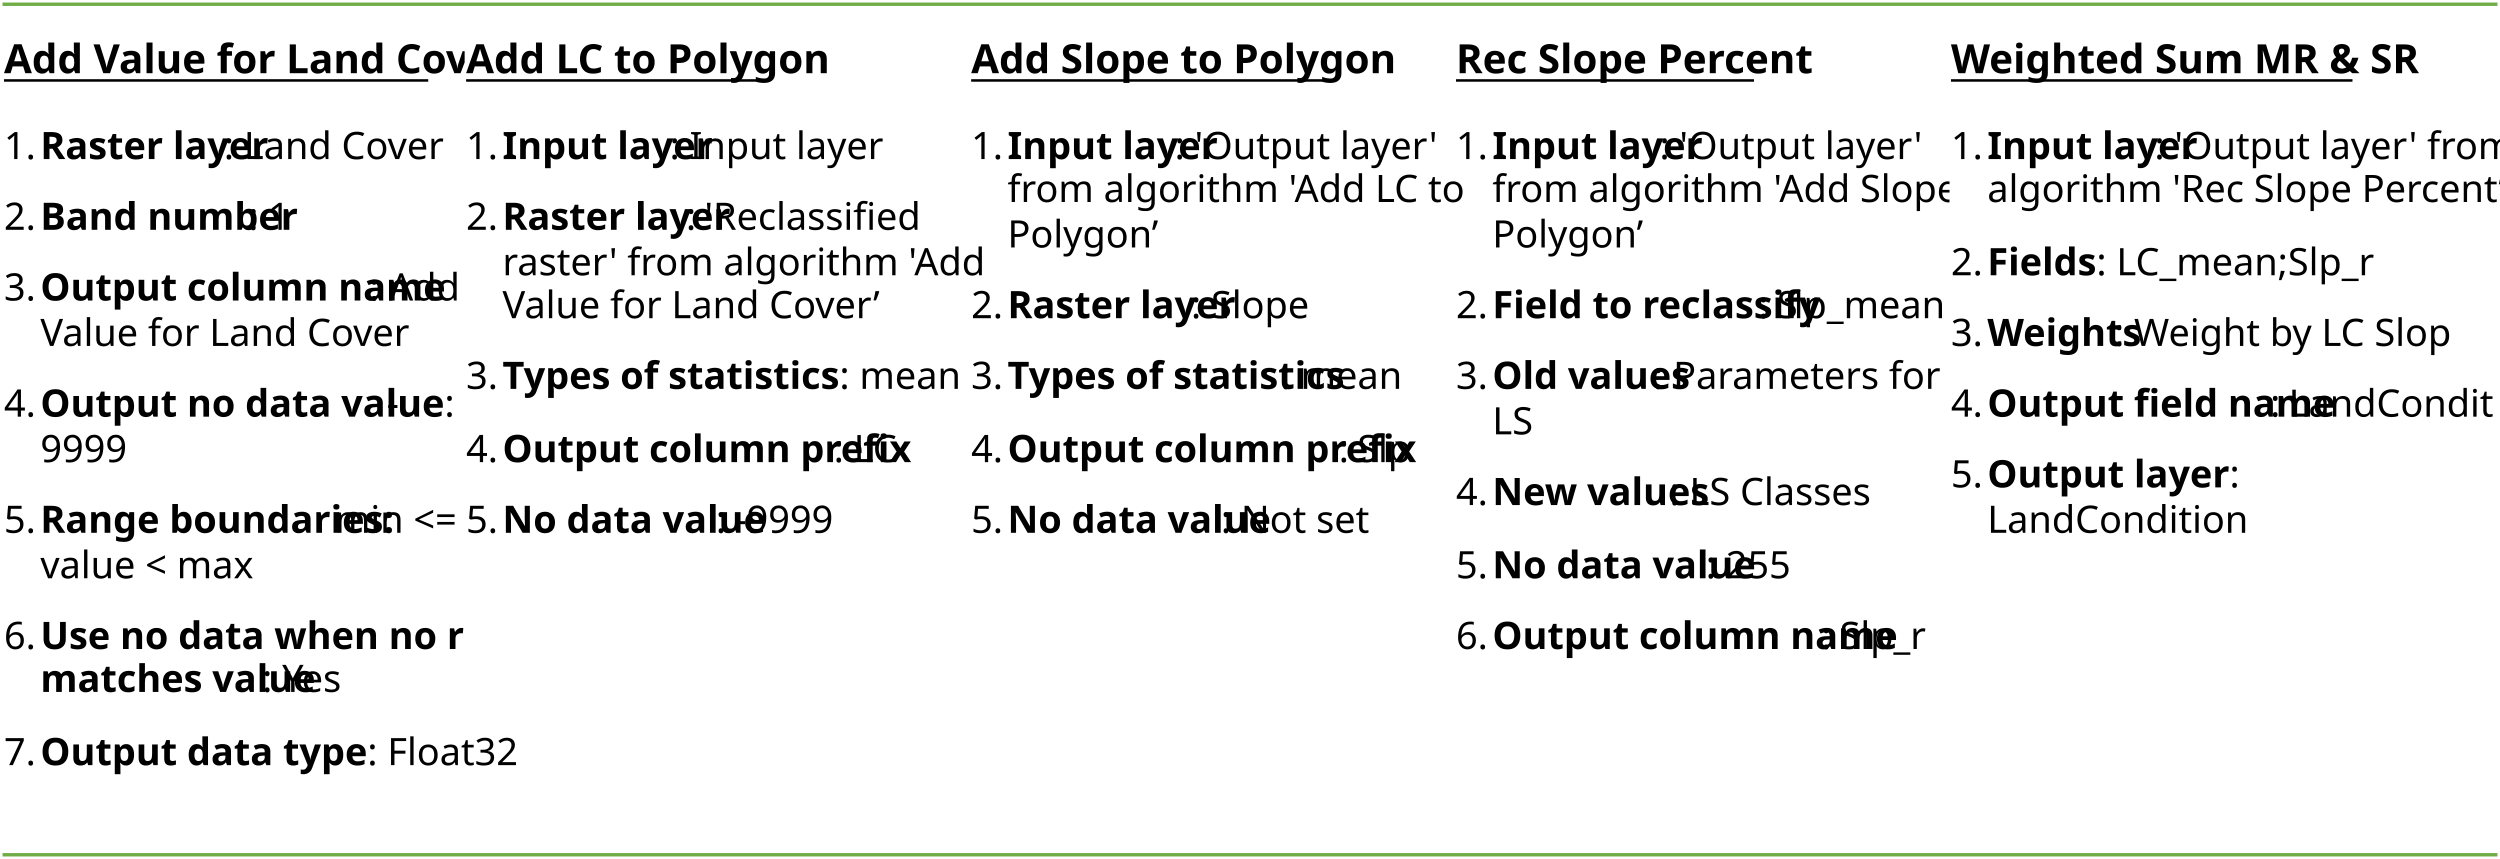
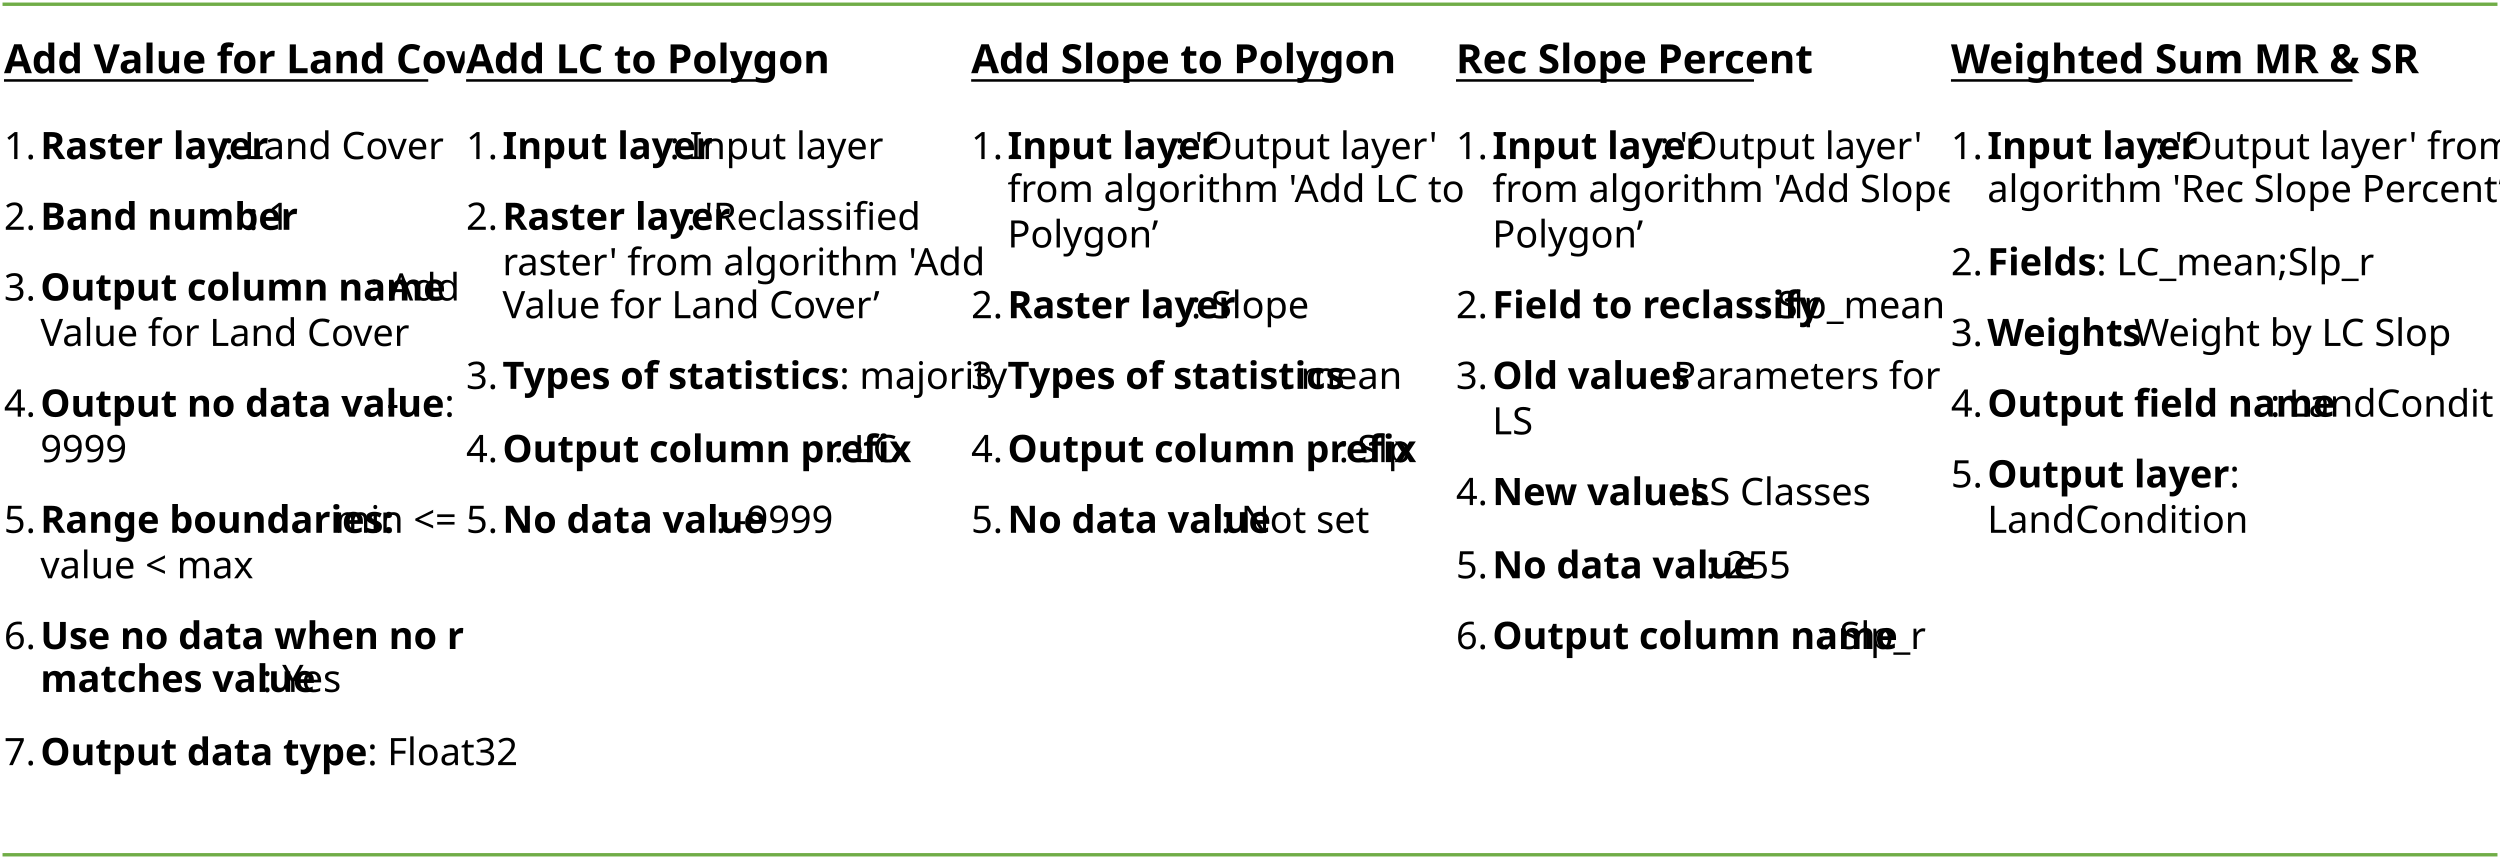
<svg xmlns="http://www.w3.org/2000/svg" width="990" height="340" overflow="hidden">
  <defs>
    <clipPath id="clip0">
      <rect x="145" y="61" width="990" height="340" />
    </clipPath>
    <clipPath id="clip1">
      <rect x="146" y="17" width="183" height="136" />
    </clipPath>
    <clipPath id="clip2">
      <rect x="329" y="17" width="200" height="136" />
    </clipPath>
    <clipPath id="clip3">
      <rect x="529" y="17" width="192" height="136" />
    </clipPath>
    <clipPath id="clip4">
      <rect x="721" y="17" width="196" height="136" />
    </clipPath>
    <clipPath id="clip5">
      <rect x="917" y="17" width="217" height="136" />
    </clipPath>
    <clipPath id="clip6">
      <rect x="146" y="-748" width="183" height="2002" />
    </clipPath>
    <clipPath id="clip7">
      <rect x="146" y="-748" width="183" height="2002" />
    </clipPath>
    <clipPath id="clip8">
      <rect x="146" y="-748" width="183" height="2002" />
    </clipPath>
    <clipPath id="clip9">
      <rect x="146" y="-748" width="183" height="2002" />
    </clipPath>
    <clipPath id="clip10">
      <rect x="146" y="-748" width="183" height="2002" />
    </clipPath>
    <clipPath id="clip11">
      <rect x="146" y="-748" width="183" height="2002" />
    </clipPath>
    <clipPath id="clip12">
      <rect x="146" y="-748" width="183" height="2002" />
    </clipPath>
    <clipPath id="clip13">
      <rect x="146" y="-748" width="183" height="2002" />
    </clipPath>
    <clipPath id="clip14">
      <rect x="146" y="-748" width="183" height="2002" />
    </clipPath>
    <clipPath id="clip15">
      <rect x="146" y="-748" width="183" height="2002" />
    </clipPath>
    <clipPath id="clip16">
      <rect x="329" y="-388" width="200" height="1162" />
    </clipPath>
    <clipPath id="clip17">
      <rect x="329" y="-388" width="200" height="1162" />
    </clipPath>
    <clipPath id="clip18">
      <rect x="329" y="-388" width="200" height="1162" />
    </clipPath>
    <clipPath id="clip19">
      <rect x="329" y="-388" width="200" height="1162" />
    </clipPath>
    <clipPath id="clip20">
      <rect x="329" y="-388" width="200" height="1162" />
    </clipPath>
    <clipPath id="clip21">
      <rect x="529" y="-388" width="192" height="1162" />
    </clipPath>
    <clipPath id="clip22">
      <rect x="529" y="-388" width="192" height="1162" />
    </clipPath>
    <clipPath id="clip23">
      <rect x="529" y="-388" width="192" height="1162" />
    </clipPath>
    <clipPath id="clip24">
      <rect x="529" y="-388" width="192" height="1162" />
    </clipPath>
    <clipPath id="clip25">
      <rect x="529" y="-388" width="192" height="1162" />
    </clipPath>
    <clipPath id="clip26">
      <rect x="721" y="-526" width="196" height="1484" />
    </clipPath>
    <clipPath id="clip27">
      <rect x="721" y="-526" width="196" height="1484" />
    </clipPath>
    <clipPath id="clip28">
      <rect x="721" y="-526" width="196" height="1484" />
    </clipPath>
    <clipPath id="clip29">
      <rect x="721" y="-526" width="196" height="1484" />
    </clipPath>
    <clipPath id="clip30">
      <rect x="721" y="-526" width="196" height="1484" />
    </clipPath>
    <clipPath id="clip31">
      <rect x="721" y="-526" width="196" height="1484" />
    </clipPath>
    <clipPath id="clip32">
      <rect x="721" y="-526" width="196" height="1484" />
    </clipPath>
    <clipPath id="clip33">
      <rect x="917" y="-388" width="217" height="1162" />
    </clipPath>
    <clipPath id="clip34">
      <rect x="917" y="-388" width="217" height="1162" />
    </clipPath>
    <clipPath id="clip35">
      <rect x="917" y="-388" width="217" height="1162" />
    </clipPath>
    <clipPath id="clip36">
      <rect x="917" y="-388" width="217" height="1162" />
    </clipPath>
    <clipPath id="clip37">
      <rect x="917" y="-388" width="217" height="1162" />
    </clipPath>
  </defs>
  <g clip-path="url(#clip0)" transform="translate(-145 -61)">
    <path d="M146 62.67 1134 62.67" stroke="#70AD47" stroke-width="1.333" stroke-linejoin="round" stroke-miterlimit="10" fill="none" fill-rule="evenodd" />
    <path d="M146 399.49 1134 399.49" stroke="#70AD47" stroke-width="1.333" stroke-linejoin="round" stroke-miterlimit="10" fill="none" fill-rule="evenodd" />
    <g clip-path="url(#clip1)">
      <text font-family="Calibri,Calibri_MSFontService,sans-serif" font-weight="700" font-size="16" transform="translate(146.579 90)">Add Value for Land Cover</text>
    </g>
    <path d="M146.579 92.36 188.579 92.36 230.579 92.36 272.579 92.36 314.579 92.36 314.579 93.36 272.579 93.36 230.579 93.36 188.579 93.36 146.579 93.36Z" fill-rule="evenodd" />
    <g clip-path="url(#clip2)">
      <text font-family="Calibri,Calibri_MSFontService,sans-serif" font-weight="700" font-size="16" transform="translate(329.579 90)">Add LC to Polygon</text>
    </g>
    <path d="M329.579 92.36 369.579 92.36 409.579 92.36 449.579 92.36 449.579 93.36 409.579 93.36 369.579 93.36 329.579 93.36Z" fill-rule="evenodd" />
    <g clip-path="url(#clip3)">
      <text font-family="Calibri,Calibri_MSFontService,sans-serif" font-weight="700" font-size="16" transform="translate(529.579 90)">Add Slope to Polygon</text>
    </g>
    <path d="M529.579 92.36 576.913 92.36 624.246 92.36 671.579 92.36 671.579 93.36 624.246 93.36 576.913 93.36 529.579 93.36Z" fill-rule="evenodd" />
    <g clip-path="url(#clip4)">
      <text font-family="Calibri,Calibri_MSFontService,sans-serif" font-weight="700" font-size="16" transform="translate(721.579 90)">Rec Slope Percent</text>
    </g>
    <path d="M721.579 92.36 760.913 92.36 800.246 92.36 839.579 92.36 839.579 93.36 800.246 93.36 760.913 93.36 721.579 93.36Z" fill-rule="evenodd" />
    <g clip-path="url(#clip5)">
      <text font-family="Calibri,Calibri_MSFontService,sans-serif" font-weight="700" font-size="16" transform="translate(917.579 90)">Weighted Sum MR &amp; SR</text>
    </g>
    <path d="M917.579 92.36 970.579 92.36 1023.58 92.36 1076.58 92.36 1076.58 93.36 1023.58 93.36 970.579 93.36 917.579 93.36Z" fill-rule="evenodd" />
    <g clip-path="url(#clip6)">
      <text font-family="Calibri,Calibri_MSFontService,sans-serif" font-weight="400" font-size="15" transform="translate(146.579 124)">1.</text>
    </g>
    <text font-family="Calibri,Calibri_MSFontService,sans-serif" font-weight="400" font-size="15" transform="translate(160.979 124)">​<tspan font-weight="700" font-size="15" x="0" y="0">Raster layer</tspan>
      <tspan font-size="15" x="72.667" y="0">: Land Cover</tspan>
    </text>
    <g clip-path="url(#clip7)">
      <text font-family="Calibri,Calibri_MSFontService,sans-serif" font-weight="400" font-size="15" transform="translate(146.579 152)">2.</text>
    </g>
    <text font-family="Calibri,Calibri_MSFontService,sans-serif" font-weight="400" font-size="15" transform="translate(160.979 152)">​<tspan font-weight="700" font-size="15" x="0" y="0">Band number</tspan>
      <tspan font-size="15" x="82.333" y="0">: 1</tspan>
    </text>
    <g clip-path="url(#clip8)">
      <text font-family="Calibri,Calibri_MSFontService,sans-serif" font-weight="400" font-size="15" transform="translate(146.579 180)">3.</text>
    </g>
    <text font-family="Calibri,Calibri_MSFontService,sans-serif" font-weight="400" font-size="15" transform="translate(160.979 180)">​<tspan font-weight="700" font-size="15" x="0" y="0">Output column name</tspan>
    </text>
    <g clip-path="url(#clip9)">
      <text font-family="Calibri,Calibri_MSFontService,sans-serif" font-weight="400" font-size="15" transform="translate(291.146 180)">: Add </text>
    </g>
    <text font-family="Calibri,Calibri_MSFontService,sans-serif" font-weight="400" font-size="15" transform="translate(160.979 198)">Value for Land Cover</text>
    <g clip-path="url(#clip10)">
      <text font-family="Calibri,Calibri_MSFontService,sans-serif" font-weight="400" font-size="15" transform="translate(146.579 226)">4.</text>
    </g>
    <text font-family="Calibri,Calibri_MSFontService,sans-serif" font-weight="400" font-size="15" transform="translate(160.979 226)">​<tspan font-weight="700" font-size="15" x="0" y="0">Output no data value</tspan>: <tspan font-size="15" x="137.167" y="0">-</tspan>
      <tspan font-size="15" x="0" y="18">9999</tspan>
    </text>
    <g clip-path="url(#clip11)">
      <text font-family="Calibri,Calibri_MSFontService,sans-serif" font-weight="400" font-size="15" transform="translate(146.579 272)">5.</text>
    </g>
    <text font-family="Calibri,Calibri_MSFontService,sans-serif" font-weight="400" font-size="15" transform="translate(160.979 272)">​<tspan font-weight="700" font-size="15" x="0" y="0">Range boundaries:</tspan>
    </text>
    <g clip-path="url(#clip12)">
      <text font-family="Calibri,Calibri_MSFontService,sans-serif" font-weight="400" font-size="15" transform="translate(277.646 272)">min &lt;= </text>
    </g>
    <text font-family="Calibri,Calibri_MSFontService,sans-serif" font-weight="400" font-size="15" transform="translate(160.979 290)">value &lt; max</text>
    <g clip-path="url(#clip13)">
      <text font-family="Calibri,Calibri_MSFontService,sans-serif" font-weight="400" font-size="15" transform="translate(146.579 318)">6.</text>
    </g>
    <text font-family="Calibri,Calibri_MSFontService,sans-serif" font-weight="400" font-size="15" transform="translate(160.979 318)">​</text>
    <g clip-path="url(#clip14)">
      <text font-family="Calibri,Calibri_MSFontService,sans-serif" font-weight="700" font-size="15" transform="translate(160.979 318)">Use no data when no range </text>
    </g>
    <text font-family="Calibri,Calibri_MSFontService,sans-serif" font-weight="700" font-size="15" transform="translate(160.979 335)">matches value<tspan font-weight="400" font-size="15" x="87.833" y="0">: Yes</tspan>
    </text>
    <g clip-path="url(#clip15)">
      <text font-family="Calibri,Calibri_MSFontService,sans-serif" font-weight="400" font-size="15" transform="translate(146.579 364)">7.</text>
    </g>
    <text font-family="Calibri,Calibri_MSFontService,sans-serif" font-weight="400" font-size="15" transform="translate(160.979 364)">​<tspan font-weight="700" font-size="15" x="0" y="0">Output data type</tspan>: Float32</text>
    <g clip-path="url(#clip16)">
      <text font-family="Calibri,Calibri_MSFontService,sans-serif" font-weight="400" font-size="15" transform="translate(329.579 124)">1.</text>
    </g>
    <text font-family="Calibri,Calibri_MSFontService,sans-serif" font-weight="400" font-size="15" transform="translate(343.979 124)">​<tspan font-weight="700" font-size="15" x="0" y="0">​​Input layer</tspan>
      <tspan font-size="15" x="66.167" y="0">: Input layer</tspan>
    </text>
    <g clip-path="url(#clip17)">
      <text font-family="Calibri,Calibri_MSFontService,sans-serif" font-weight="400" font-size="15" transform="translate(329.579 152)">2.</text>
    </g>
    <text font-family="Calibri,Calibri_MSFontService,sans-serif" font-weight="400" font-size="15" transform="translate(343.979 152)">​<tspan font-weight="700" font-size="15" x="0" y="0">​Raster layer</tspan>
      <tspan font-size="15" x="72.667" y="0">:</tspan>
      <tspan font-size="15" x="80" y="0">'Reclassified </tspan>
      <tspan font-size="15" x="0" y="18">raster' from algorithm 'Add </tspan>
      <tspan font-size="15" x="0" y="35">Value for Land Cover’</tspan>
    </text>
    <g clip-path="url(#clip18)">
      <text font-family="Calibri,Calibri_MSFontService,sans-serif" font-weight="400" font-size="15" transform="translate(329.579 215)">3.</text>
    </g>
-     <text font-family="Calibri,Calibri_MSFontService,sans-serif" font-weight="400" font-size="15" transform="translate(343.979 215)">​<tspan font-weight="700" font-size="15" x="0" y="0">​Types of statistics</tspan>: mean</text>
+     <text font-family="Calibri,Calibri_MSFontService,sans-serif" font-weight="400" font-size="15" transform="translate(343.979 215)">​<tspan font-weight="700" font-size="15" x="0" y="0">​Types of statistics</tspan>: majority</text>
    <g clip-path="url(#clip19)">
      <text font-family="Calibri,Calibri_MSFontService,sans-serif" font-weight="400" font-size="15" transform="translate(329.579 244)">4.</text>
    </g>
    <text font-family="Calibri,Calibri_MSFontService,sans-serif" font-weight="400" font-size="15" transform="translate(343.979 244)">​<tspan font-weight="700" font-size="15" x="0" y="0">Output column prefix</tspan>
      <tspan font-size="15" x="131.167" y="0">: LC</tspan>
    </text>
    <g clip-path="url(#clip20)">
      <text font-family="Calibri,Calibri_MSFontService,sans-serif" font-weight="400" font-size="15" transform="translate(329.579 272)">5.</text>
    </g>
    <text font-family="Calibri,Calibri_MSFontService,sans-serif" font-weight="400" font-size="15" transform="translate(343.979 272)">​<tspan font-weight="700" font-size="15" x="0" y="0">​​No data value</tspan>
      <tspan font-size="15" x="84.5" y="0">: </tspan>
      <tspan font-size="15" x="91.833" y="0">-</tspan>9999</text>
    <g clip-path="url(#clip21)">
      <text font-family="Calibri,Calibri_MSFontService,sans-serif" font-weight="400" font-size="15" transform="translate(529.579 124)">1.</text>
    </g>
    <text font-family="Calibri,Calibri_MSFontService,sans-serif" font-weight="400" font-size="15" transform="translate(543.979 124)">​<tspan font-weight="700" font-size="15" x="0" y="0">Input layer</tspan>
      <tspan font-size="15" x="66.167" y="0">: 'Output layer' </tspan>
      <tspan font-size="15" x="0" y="17">from algorithm 'Add LC to </tspan>
      <tspan font-size="15" x="0" y="35">Polygon’</tspan>
    </text>
    <g clip-path="url(#clip22)">
      <text font-family="Calibri,Calibri_MSFontService,sans-serif" font-weight="400" font-size="15" transform="translate(529.579 187)">2.</text>
    </g>
    <text font-family="Calibri,Calibri_MSFontService,sans-serif" font-weight="400" font-size="15" transform="translate(543.979 187)">​<tspan font-weight="700" font-size="15" x="0" y="0">Raster layer</tspan>
      <tspan font-size="15" x="72.667" y="0">: Slope</tspan>
    </text>
    <g clip-path="url(#clip23)">
      <text font-family="Calibri,Calibri_MSFontService,sans-serif" font-weight="400" font-size="15" transform="translate(529.579 215)">3.</text>
    </g>
    <text font-family="Calibri,Calibri_MSFontService,sans-serif" font-weight="400" font-size="15" transform="translate(543.979 215)">​<tspan font-weight="700" font-size="15" x="0" y="0">Types of statistics</tspan>
      <tspan font-size="15" x="108.167" y="0">: mean</tspan>
    </text>
    <g clip-path="url(#clip24)">
      <text font-family="Calibri,Calibri_MSFontService,sans-serif" font-weight="400" font-size="15" transform="translate(529.579 244)">4.</text>
    </g>
    <text font-family="Calibri,Calibri_MSFontService,sans-serif" font-weight="400" font-size="15" transform="translate(543.979 244)">​<tspan font-weight="700" font-size="15" x="0" y="0">Output column prefix</tspan>
      <tspan font-size="15" x="131.167" y="0">: </tspan>
      <tspan font-size="15" x="138.5" y="0">Slp</tspan>
    </text>
    <g clip-path="url(#clip25)">
      <text font-family="Calibri,Calibri_MSFontService,sans-serif" font-weight="400" font-size="15" transform="translate(529.579 272)">5.</text>
    </g>
    <text font-family="Calibri,Calibri_MSFontService,sans-serif" font-weight="400" font-size="15" transform="translate(543.979 272)">​<tspan font-weight="700" font-size="15" x="0" y="0">No data value</tspan>
      <tspan font-size="15" x="84.5" y="0">: Not set</tspan>
    </text>
    <g clip-path="url(#clip26)">
      <text font-family="Calibri,Calibri_MSFontService,sans-serif" font-weight="400" font-size="15" transform="translate(721.579 124)">1.</text>
    </g>
    <text font-family="Calibri,Calibri_MSFontService,sans-serif" font-weight="400" font-size="15" transform="translate(735.979 124)">​<tspan font-weight="700" font-size="15" x="0" y="0">Input layer</tspan>
      <tspan font-size="15" x="66.167" y="0">: 'Output layer' </tspan>
    </text>
    <g clip-path="url(#clip27)">
      <text font-family="Calibri,Calibri_MSFontService,sans-serif" font-weight="400" font-size="15" transform="translate(735.979 141)">from algorithm 'Add Slope to </text>
    </g>
    <text font-family="Calibri,Calibri_MSFontService,sans-serif" font-weight="400" font-size="15" transform="translate(735.979 159)">Polygon’</text>
    <g clip-path="url(#clip28)">
      <text font-family="Calibri,Calibri_MSFontService,sans-serif" font-weight="400" font-size="15" transform="translate(721.579 187)">2.</text>
    </g>
    <text font-family="Calibri,Calibri_MSFontService,sans-serif" font-weight="400" font-size="15" transform="translate(735.979 187)">​<tspan font-weight="700" font-size="15" x="0" y="0">​Field to reclassify</tspan>
      <tspan font-size="15" x="105.333" y="0">:</tspan>
      <tspan font-size="15" x="112.667" y="0">S</tspan>
      <tspan font-size="15" x="119.333" y="0">lp_mean</tspan>
    </text>
    <g clip-path="url(#clip29)">
      <text font-family="Calibri,Calibri_MSFontService,sans-serif" font-weight="400" font-size="15" transform="translate(721.579 215)">3.</text>
    </g>
    <text font-family="Calibri,Calibri_MSFontService,sans-serif" font-weight="400" font-size="15" transform="translate(735.979 215)">​<tspan font-weight="700" font-size="15" x="0" y="0">​Old values</tspan>
      <tspan font-size="15" x="63.667" y="0">: Parameters for </tspan>
      <tspan font-size="15" x="0" y="18">LS</tspan>
    </text>
    <g clip-path="url(#clip30)">
      <text font-family="Calibri,Calibri_MSFontService,sans-serif" font-weight="400" font-size="15" transform="translate(721.579 261)">4.</text>
    </g>
    <text font-family="Calibri,Calibri_MSFontService,sans-serif" font-weight="400" font-size="15" transform="translate(735.979 261)">​<tspan font-weight="700" font-size="15" x="0" y="0">New values</tspan>
      <tspan font-size="15" x="70.167" y="0">: LS Classes</tspan>
    </text>
    <g clip-path="url(#clip31)">
      <text font-family="Calibri,Calibri_MSFontService,sans-serif" font-weight="400" font-size="15" transform="translate(721.579 290)">5.</text>
    </g>
    <text font-family="Calibri,Calibri_MSFontService,sans-serif" font-weight="400" font-size="15" transform="translate(735.979 290)">​<tspan font-weight="700" font-size="15" x="0" y="0">No data value</tspan>
      <tspan font-size="15" x="84.5" y="0">: 255</tspan>
    </text>
    <g clip-path="url(#clip32)">
      <text font-family="Calibri,Calibri_MSFontService,sans-serif" font-weight="400" font-size="15" transform="translate(721.579 318)">6.</text>
    </g>
    <text font-family="Calibri,Calibri_MSFontService,sans-serif" font-weight="400" font-size="15" transform="translate(735.979 318)">​<tspan font-weight="700" font-size="15" x="0" y="0">Output column name</tspan>
      <tspan font-size="15" x="130.167" y="0">: </tspan>
      <tspan font-size="15" x="137.5" y="0">Slp_r</tspan>
    </text>
    <g clip-path="url(#clip33)">
      <text font-family="Calibri,Calibri_MSFontService,sans-serif" font-weight="400" font-size="15" transform="translate(917.579 124)">1.</text>
    </g>
    <text font-family="Calibri,Calibri_MSFontService,sans-serif" font-weight="400" font-size="15" transform="translate(931.979 124)">​<tspan font-weight="700" font-size="15" x="0" y="0">Input layer</tspan>
      <tspan font-size="15" x="66.167" y="0">: 'Output layer' from </tspan>
      <tspan font-size="15" x="0" y="17">algorithm 'Rec Slope Percent’</tspan>
    </text>
    <g clip-path="url(#clip34)">
      <text font-family="Calibri,Calibri_MSFontService,sans-serif" font-weight="400" font-size="15" transform="translate(917.579 170)">2.</text>
    </g>
    <text font-family="Calibri,Calibri_MSFontService,sans-serif" font-weight="400" font-size="15" transform="translate(931.979 170)">​<tspan font-weight="700" font-size="15" x="0" y="0">Fields</tspan>: LC_mean;Slp_r</text>
    <g clip-path="url(#clip35)">
      <text font-family="Calibri,Calibri_MSFontService,sans-serif" font-weight="400" font-size="15" transform="translate(917.579 198)">3.</text>
    </g>
    <text font-family="Calibri,Calibri_MSFontService,sans-serif" font-weight="400" font-size="15" transform="translate(931.979 198)">​<tspan font-weight="700" font-size="15" x="0" y="0">Weights</tspan>
      <tspan font-size="15" x="50.167" y="0">: Weight by LC Slop</tspan>
    </text>
    <g clip-path="url(#clip36)">
      <text font-family="Calibri,Calibri_MSFontService,sans-serif" font-weight="400" font-size="15" transform="translate(917.579 226)">4.</text>
    </g>
    <text font-family="Calibri,Calibri_MSFontService,sans-serif" font-weight="400" font-size="15" transform="translate(931.979 226)">​<tspan font-weight="700" font-size="15" x="0" y="0">Output field name</tspan>
      <tspan font-size="15" x="112" y="0">: </tspan>
      <tspan font-size="15" x="119.333" y="0">LandCondit</tspan>
    </text>
    <g clip-path="url(#clip37)">
      <text font-family="Calibri,Calibri_MSFontService,sans-serif" font-weight="400" font-size="15" transform="translate(917.579 254)">5.</text>
    </g>
    <text font-family="Calibri,Calibri_MSFontService,sans-serif" font-weight="400" font-size="15" transform="translate(931.979 254)">​<tspan font-weight="700" font-size="15" x="0" y="0">Output layer</tspan>: <tspan font-size="15" x="0" y="18">LandCondition</tspan>
    </text>
  </g>
</svg>
